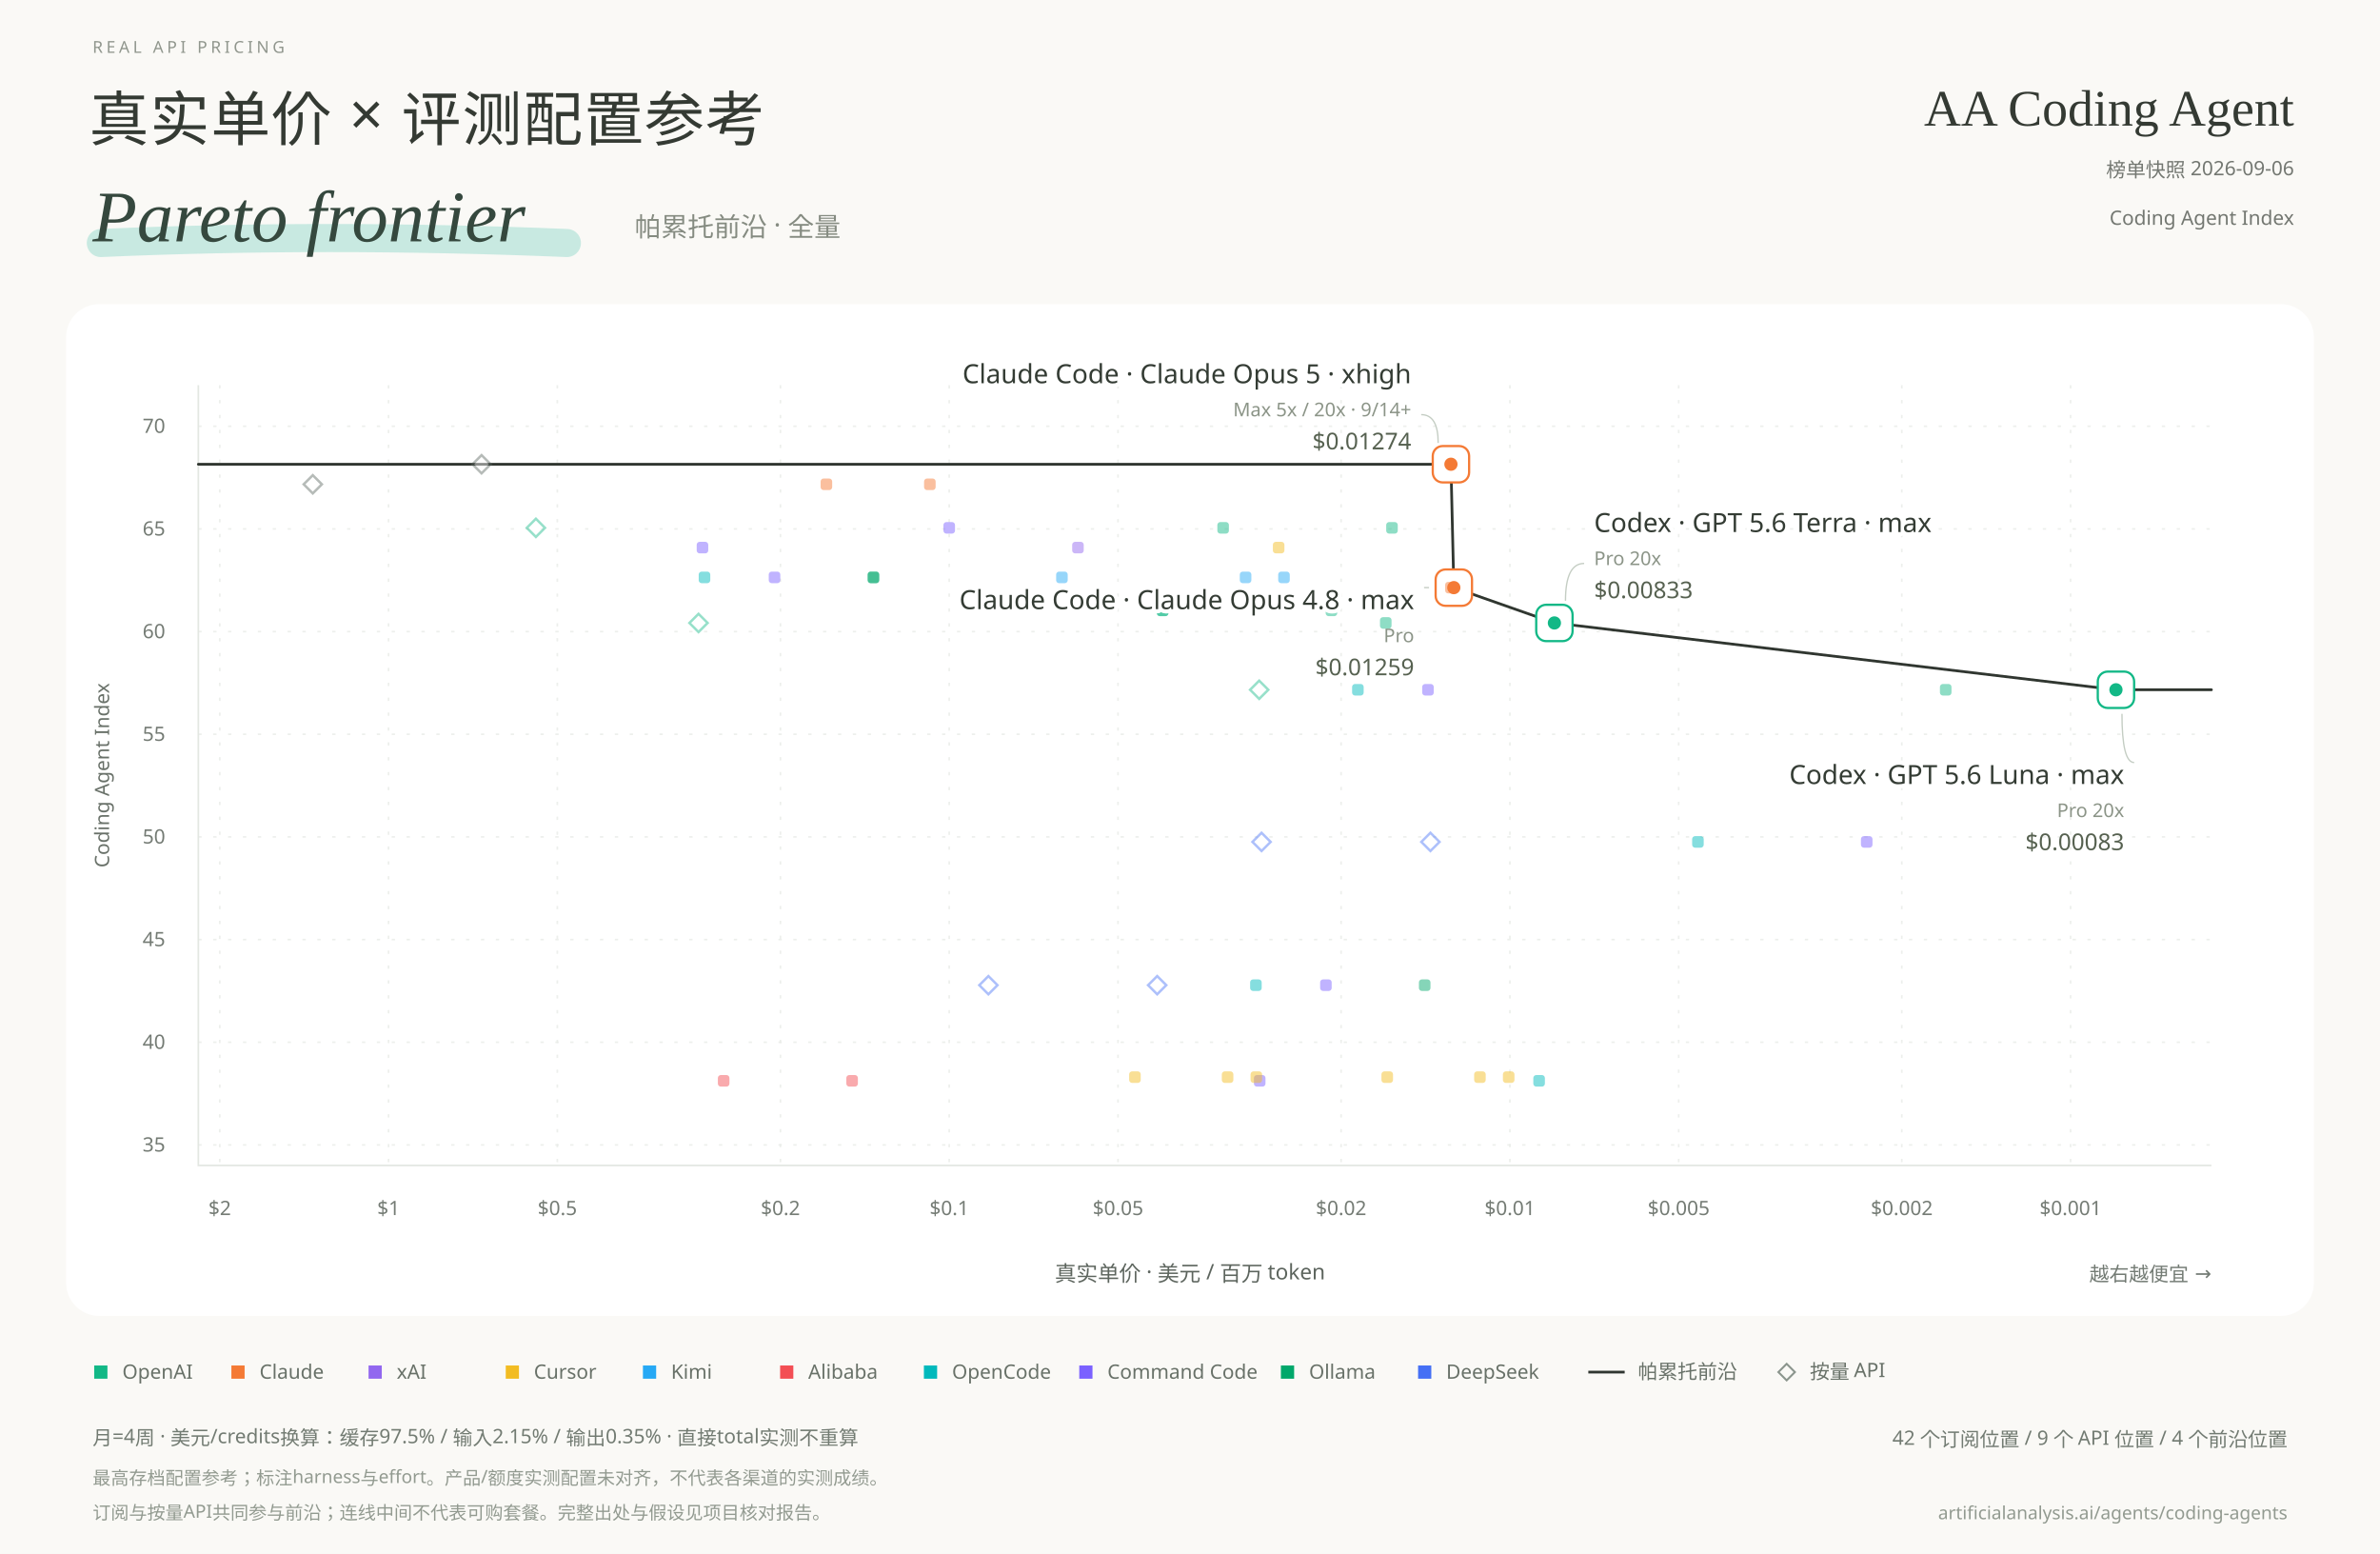
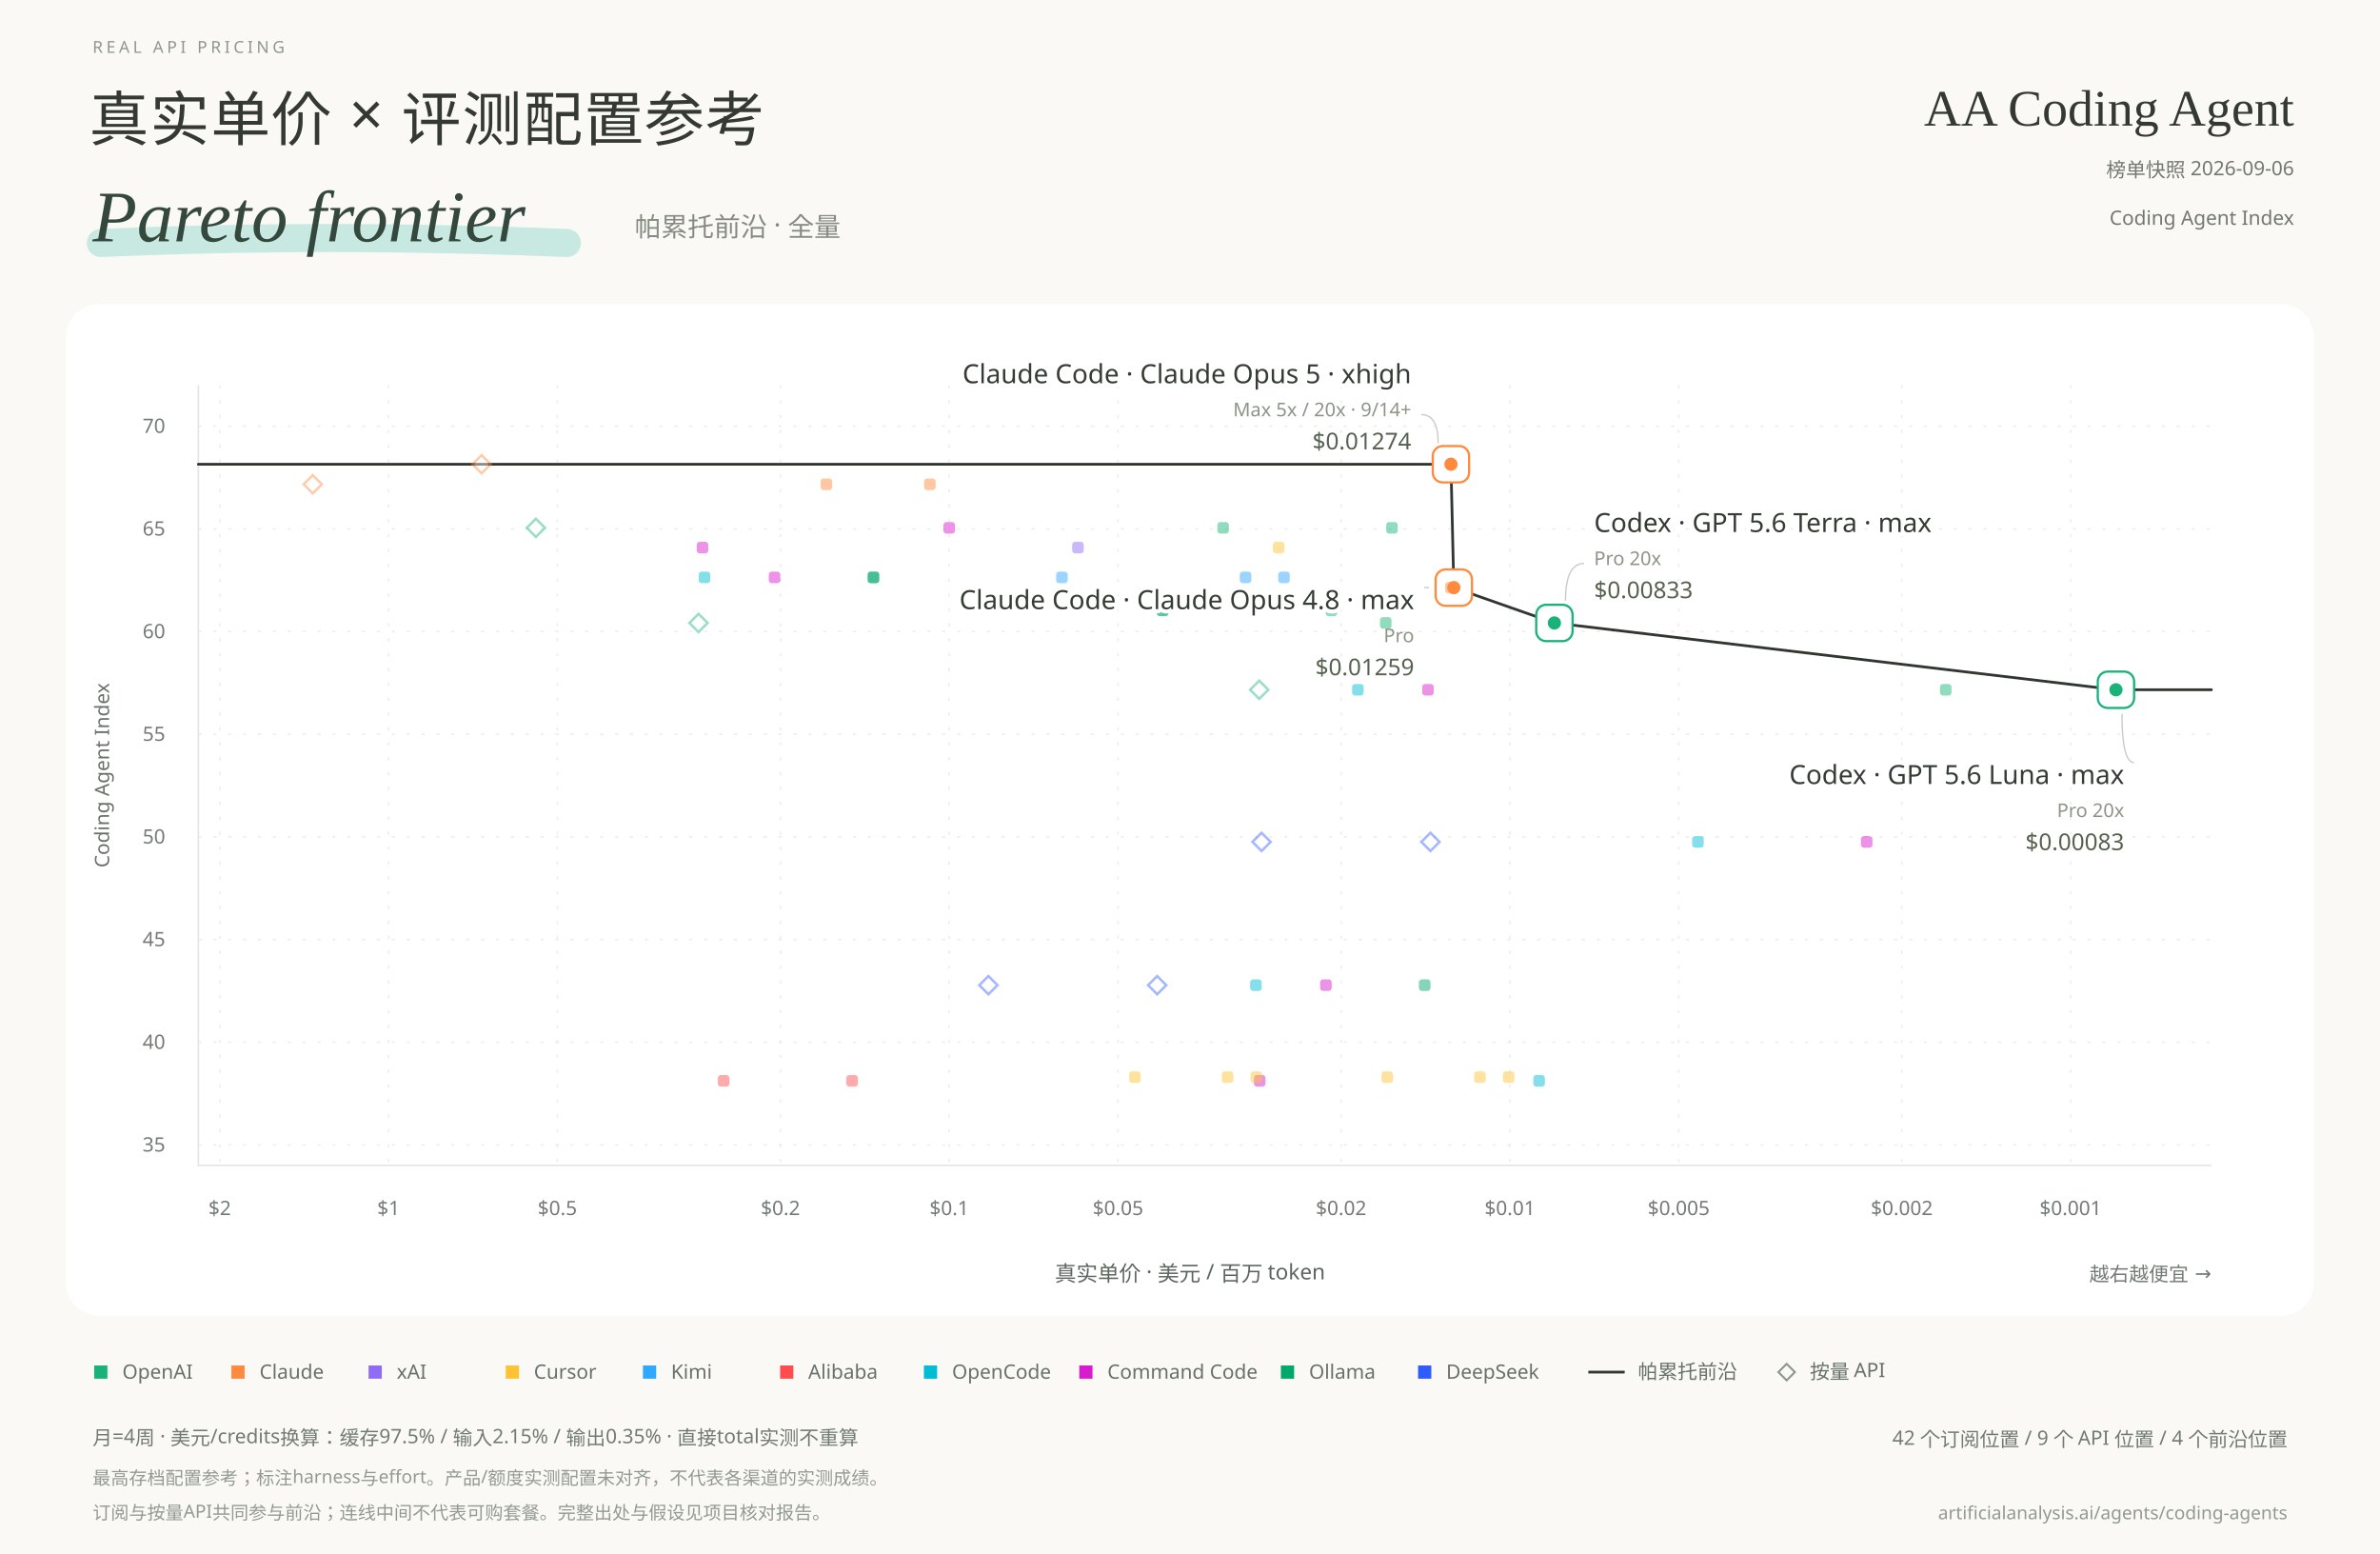
<svg xmlns="http://www.w3.org/2000/svg" width="1440" height="940" viewBox="0 0 1440 940" role="img" aria-labelledby="title desc">
  <style>text{font-family:"Microsoft YaHei","Segoe UI",sans-serif} .serif{font-family:"Times New Roman",serif} .number{font-family:"Segoe UI",sans-serif;font-variant-numeric:tabular-nums} .label-name{paint-order:stroke;stroke:#fff;stroke-width:5px;stroke-linejoin:round} .point:hover{opacity:1}</style>
  <rect width="1440" height="940" fill="#FAF9F6" />
  <text x="56.000" y="32.000" font-size="10" fill="#90968D" text-anchor="start" font-weight="400" letter-spacing="2.1">REAL API PRICING</text>
  <text x="54.000" y="85.000" font-size="36" fill="#343A33" text-anchor="start" font-weight="300" letter-spacing=".8">真实单价 × 评测配置参考</text>
  <path d="M61 147 Q197 141 343 147" stroke="#9FDDD0" stroke-width="17" stroke-linecap="round" opacity=".55" fill="none" />
  <text x="56.000" y="146.000" font-size="44" fill="#35483E" text-anchor="start" font-weight="400" class="serif" font-style="italic">Pareto frontier</text>
  <text x="384.000" y="143.000" font-size="16" fill="#858B81" text-anchor="start" font-weight="300">帕累托前沿 · 全量</text>
  <text x="1388.000" y="76.000" font-size="31" fill="#343A33" text-anchor="end" font-weight="400" class="serif">AA Coding Agent</text>
  <text x="1388.000" y="107.000" font-size="12" fill="#737771" text-anchor="end" font-weight="400">榜单快照  2026-09-06</text>
  <text x="1388.000" y="136.000" font-size="12" fill="#737771" text-anchor="end" font-weight="400">Coding Agent Index</text>
  <rect x="40" y="184" width="1360" height="612" rx="20" fill="#FFFFFF" />
  <path d="M1252.790 233V705" stroke="#E8EBE7" stroke-dasharray="2 7" opacity=".8" />
  <text x="1252.790" y="735.000" font-size="12" fill="#747B74" text-anchor="middle" font-weight="400" class="number">$0.001</text>
  <path d="M1150.670 233V705" stroke="#E8EBE7" stroke-dasharray="2 7" opacity=".8" />
  <text x="1150.670" y="735.000" font-size="12" fill="#747B74" text-anchor="middle" font-weight="400" class="number">$0.002</text>
  <path d="M1015.675 233V705" stroke="#E8EBE7" stroke-dasharray="2 7" opacity=".8" />
  <text x="1015.675" y="735.000" font-size="12" fill="#747B74" text-anchor="middle" font-weight="400" class="number">$0.005</text>
  <path d="M913.555 233V705" stroke="#E8EBE7" stroke-dasharray="2 7" opacity=".8" />
  <text x="913.555" y="735.000" font-size="12" fill="#747B74" text-anchor="middle" font-weight="400" class="number">$0.01</text>
  <path d="M811.436 233V705" stroke="#E8EBE7" stroke-dasharray="2 7" opacity=".8" />
  <text x="811.436" y="735.000" font-size="12" fill="#747B74" text-anchor="middle" font-weight="400" class="number">$0.02</text>
  <path d="M676.441 233V705" stroke="#E8EBE7" stroke-dasharray="2 7" opacity=".8" />
  <text x="676.441" y="735.000" font-size="12" fill="#747B74" text-anchor="middle" font-weight="400" class="number">$0.05</text>
  <path d="M574.321 233V705" stroke="#E8EBE7" stroke-dasharray="2 7" opacity=".8" />
  <text x="574.321" y="735.000" font-size="12" fill="#747B74" text-anchor="middle" font-weight="400" class="number">$0.1</text>
  <path d="M472.201 233V705" stroke="#E8EBE7" stroke-dasharray="2 7" opacity=".8" />
  <text x="472.201" y="735.000" font-size="12" fill="#747B74" text-anchor="middle" font-weight="400" class="number">$0.2</text>
  <path d="M337.206 233V705" stroke="#E8EBE7" stroke-dasharray="2 7" opacity=".8" />
  <text x="337.206" y="735.000" font-size="12" fill="#747B74" text-anchor="middle" font-weight="400" class="number">$0.5</text>
  <path d="M235.086 233V705" stroke="#E8EBE7" stroke-dasharray="2 7" opacity=".8" />
  <text x="235.086" y="735.000" font-size="12" fill="#747B74" text-anchor="middle" font-weight="400" class="number">$1</text>
  <path d="M132.966 233V705" stroke="#E8EBE7" stroke-dasharray="2 7" opacity=".8" />
  <text x="132.966" y="735.000" font-size="12" fill="#747B74" text-anchor="middle" font-weight="400" class="number">$2</text>
  <path d="M120 692.579H1338" stroke="#E8EBE7" stroke-dasharray="2 7" opacity=".8" />
  <text x="100.000" y="696.579" font-size="12" fill="#747B74" text-anchor="end" font-weight="400" class="number">35</text>
  <path d="M120 630.474H1338" stroke="#E8EBE7" stroke-dasharray="2 7" opacity=".8" />
  <text x="100.000" y="634.474" font-size="12" fill="#747B74" text-anchor="end" font-weight="400" class="number">40</text>
  <path d="M120 568.368H1338" stroke="#E8EBE7" stroke-dasharray="2 7" opacity=".8" />
  <text x="100.000" y="572.368" font-size="12" fill="#747B74" text-anchor="end" font-weight="400" class="number">45</text>
  <path d="M120 506.263H1338" stroke="#E8EBE7" stroke-dasharray="2 7" opacity=".8" />
  <text x="100.000" y="510.263" font-size="12" fill="#747B74" text-anchor="end" font-weight="400" class="number">50</text>
  <path d="M120 444.158H1338" stroke="#E8EBE7" stroke-dasharray="2 7" opacity=".8" />
  <text x="100.000" y="448.158" font-size="12" fill="#747B74" text-anchor="end" font-weight="400" class="number">55</text>
  <path d="M120 382.053H1338" stroke="#E8EBE7" stroke-dasharray="2 7" opacity=".8" />
  <text x="100.000" y="386.053" font-size="12" fill="#747B74" text-anchor="end" font-weight="400" class="number">60</text>
  <path d="M120 319.947H1338" stroke="#E8EBE7" stroke-dasharray="2 7" opacity=".8" />
  <text x="100.000" y="323.947" font-size="12" fill="#747B74" text-anchor="end" font-weight="400" class="number">65</text>
  <path d="M120 257.842H1338" stroke="#E8EBE7" stroke-dasharray="2 7" opacity=".8" />
  <text x="100.000" y="261.842" font-size="12" fill="#747B74" text-anchor="end" font-weight="400" class="number">70</text>
  <path d="M120 233V705H1338" fill="none" stroke="#E3E7E2" />
  <text x="66.000" y="469.000" font-size="12" fill="#697169" text-anchor="middle" font-weight="400" transform="rotate(-90 66 469.0)">Coding Agent Index</text>
  <text x="720.000" y="775.000" font-size="13" fill="#5D655E" text-anchor="middle" font-weight="400">真实单价 · 美元 / 百万 token</text>
  <text x="1338.000" y="775.000" font-size="12" fill="#737B74" text-anchor="end" font-weight="400">越右越便宜 →</text>
  <path id="frontier" d="M120.000,280.824 L877.878,280.824 L879.623,355.465 L940.475,376.835 L1280.241,417.253 L1338.000,417.253" fill="none" stroke="#303630" stroke-width="1.65" stroke-linecap="round" stroke-linejoin="round" />
  <g class="point" data-billing="subscription" data-frontier="false" data-price="0.03247" data-score="65.0524" data-x="740.043" data-y="319.297" transform="translate(740.043 319.297)">
-     <rect x="-3.5" y="-3.5" width="7" height="7" rx="1.8" fill="#12B886" opacity=".48" />
+     <rect x="-3.5" y="-3.5" width="7" height="7" rx="1.8" fill="#19B37A" opacity=".48" />
  </g>
  <g class="point" data-billing="subscription" data-frontier="false" data-price="0.01623" data-score="65.0524" data-x="842.208" data-y="319.297" transform="translate(842.208 319.297)">
-     <rect x="-3.5" y="-3.5" width="7" height="7" rx="1.8" fill="#12B886" opacity=".48" />
+     <rect x="-3.5" y="-3.5" width="7" height="7" rx="1.8" fill="#19B37A" opacity=".48" />
  </g>
  <g class="point" data-billing="subscription" data-frontier="true" data-price="0.01259" data-score="62.1405" data-x="879.623" data-y="355.465" transform="translate(879.623 355.465)">
-     <rect x="-11" y="-11" width="22" height="22" rx="6" fill="#FFF" stroke="#F47A35" stroke-width="1.35" />
-     <circle r="4" fill="#F47A35" />
+     <rect x="-11" y="-11" width="22" height="22" rx="6" fill="#FFF" stroke="#FF8A3D" stroke-width="1.35" />
+     <circle r="4" fill="#FF8A3D" />
  </g>
  <g class="point" data-billing="subscription" data-frontier="true" data-price="0.01274" data-score="68.1498" data-x="877.878" data-y="280.824" transform="translate(877.878 280.824)">
-     <rect x="-11" y="-11" width="22" height="22" rx="6" fill="#FFF" stroke="#F47A35" stroke-width="1.35" />
-     <circle r="4" fill="#F47A35" />
+     <rect x="-11" y="-11" width="22" height="22" rx="6" fill="#FFF" stroke="#FF8A3D" stroke-width="1.35" />
+     <circle r="4" fill="#FF8A3D" />
  </g>
  <g class="point" data-billing="subscription" data-frontier="false" data-price="0.02529" data-score="62.6388" data-x="776.861" data-y="349.276" transform="translate(776.861 349.276)">
-     <rect x="-3.5" y="-3.5" width="7" height="7" rx="1.8" fill="#26A9F5" opacity=".48" />
+     <rect x="-3.5" y="-3.5" width="7" height="7" rx="1.8" fill="#2FA8FF" opacity=".48" />
  </g>
  <g class="point" data-billing="subscription" data-frontier="false" data-price="0.06295" data-score="62.6388" data-x="642.508" data-y="349.276" transform="translate(642.508 349.276)">
-     <rect x="-3.5" y="-3.5" width="7" height="7" rx="1.8" fill="#26A9F5" opacity=".48" />
+     <rect x="-3.5" y="-3.5" width="7" height="7" rx="1.8" fill="#2FA8FF" opacity=".48" />
  </g>
  <g class="point" data-billing="subscription" data-frontier="false" data-price="0.02961" data-score="62.6388" data-x="753.627" data-y="349.276" transform="translate(753.627 349.276)">
-     <rect x="-3.5" y="-3.5" width="7" height="7" rx="1.8" fill="#26A9F5" opacity=".48" />
+     <rect x="-3.5" y="-3.5" width="7" height="7" rx="1.8" fill="#2FA8FF" opacity=".48" />
  </g>
  <g class="point" data-billing="subscription" data-frontier="false" data-price="0.14901" data-score="38.1218" data-x="515.560" data-y="653.803" transform="translate(515.560 653.803)">
-     <rect x="-3.5" y="-3.5" width="7" height="7" rx="1.8" fill="#F34E54" opacity=".48" />
+     <rect x="-3.5" y="-3.5" width="7" height="7" rx="1.8" fill="#FF4D4F" opacity=".48" />
  </g>
  <g class="point" data-billing="subscription" data-frontier="false" data-price="0.25253" data-score="38.1218" data-x="437.842" data-y="653.803" transform="translate(437.842 653.803)">
-     <rect x="-3.5" y="-3.5" width="7" height="7" rx="1.8" fill="#F34E54" opacity=".48" />
+     <rect x="-3.5" y="-3.5" width="7" height="7" rx="1.8" fill="#FF4D4F" opacity=".48" />
  </g>
  <g class="point" data-billing="subscription" data-frontier="false" data-price="0.01867" data-score="57.1661" data-x="821.574" data-y="417.253" transform="translate(821.574 417.253)">
-     <rect x="-3.5" y="-3.5" width="7" height="7" rx="1.8" fill="#00B9BC" opacity=".48" />
+     <rect x="-3.5" y="-3.5" width="7" height="7" rx="1.8" fill="#00BCD4" opacity=".48" />
  </g>
  <g class="point" data-billing="subscription" data-frontier="false" data-price="0.27322" data-score="62.6388" data-x="426.241" data-y="349.276" transform="translate(426.241 349.276)">
-     <rect x="-3.5" y="-3.5" width="7" height="7" rx="1.8" fill="#00B9BC" opacity=".48" />
+     <rect x="-3.5" y="-3.5" width="7" height="7" rx="1.8" fill="#00BCD4" opacity=".48" />
  </g>
  <g class="point" data-billing="subscription" data-frontier="false" data-price="0.00887" data-score="38.1218" data-x="931.221" data-y="653.803" transform="translate(931.221 653.803)">
-     <rect x="-3.5" y="-3.5" width="7" height="7" rx="1.8" fill="#00B9BC" opacity=".48" />
+     <rect x="-3.5" y="-3.5" width="7" height="7" rx="1.8" fill="#00BCD4" opacity=".48" />
  </g>
  <g class="point" data-billing="subscription" data-frontier="false" data-price="0.02838" data-score="42.7797" data-x="759.878" data-y="595.947" transform="translate(759.878 595.947)">
-     <rect x="-3.5" y="-3.5" width="7" height="7" rx="1.8" fill="#00B9BC" opacity=".48" />
+     <rect x="-3.5" y="-3.5" width="7" height="7" rx="1.8" fill="#00BCD4" opacity=".48" />
  </g>
  <g class="point" data-billing="subscription" data-frontier="false" data-price="0.00462" data-score="49.7576" data-x="1027.320" data-y="509.274" transform="translate(1027.320 509.274)">
-     <rect x="-3.5" y="-3.5" width="7" height="7" rx="1.8" fill="#00B9BC" opacity=".48" />
+     <rect x="-3.5" y="-3.5" width="7" height="7" rx="1.8" fill="#00BCD4" opacity=".48" />
  </g>
  <g class="point" data-billing="subscription" data-frontier="false" data-price="0.1" data-score="65.0524" data-x="574.321" data-y="319.297" transform="translate(574.321 319.297)">
-     <rect x="-3.5" y="-3.5" width="7" height="7" rx="1.8" fill="#7B61FF" opacity=".48" />
+     <rect x="-3.5" y="-3.5" width="7" height="7" rx="1.8" fill="#D81BCC" opacity=".48" />
  </g>
  <g class="point" data-billing="subscription" data-frontier="false" data-price="0.00231" data-score="49.7576" data-x="1129.440" data-y="509.274" transform="translate(1129.440 509.274)">
-     <rect x="-3.5" y="-3.5" width="7" height="7" rx="1.8" fill="#7B61FF" opacity=".48" />
+     <rect x="-3.5" y="-3.5" width="7" height="7" rx="1.8" fill="#D81BCC" opacity=".48" />
  </g>
  <g class="point" data-billing="subscription" data-frontier="false" data-price="0.02794" data-score="38.1218" data-x="762.180" data-y="653.803" transform="translate(762.180 653.803)">
-     <rect x="-3.5" y="-3.5" width="7" height="7" rx="1.8" fill="#7B61FF" opacity=".48" />
+     <rect x="-3.5" y="-3.5" width="7" height="7" rx="1.8" fill="#D81BCC" opacity=".48" />
  </g>
  <g class="point" data-billing="subscription" data-frontier="false" data-price="0.02129" data-score="42.7797" data-x="802.227" data-y="595.947" transform="translate(802.227 595.947)">
-     <rect x="-3.5" y="-3.5" width="7" height="7" rx="1.8" fill="#7B61FF" opacity=".48" />
+     <rect x="-3.5" y="-3.5" width="7" height="7" rx="1.8" fill="#D81BCC" opacity=".48" />
  </g>
  <g class="point" data-billing="subscription" data-frontier="false" data-price="0.014" data-score="57.1661" data-x="863.984" data-y="417.253" transform="translate(863.984 417.253)">
-     <rect x="-3.5" y="-3.5" width="7" height="7" rx="1.8" fill="#7B61FF" opacity=".48" />
+     <rect x="-3.5" y="-3.5" width="7" height="7" rx="1.8" fill="#D81BCC" opacity=".48" />
  </g>
  <g class="point" data-billing="subscription" data-frontier="false" data-price="0.20492" data-score="62.6388" data-x="468.621" data-y="349.276" transform="translate(468.621 349.276)">
-     <rect x="-3.5" y="-3.5" width="7" height="7" rx="1.8" fill="#7B61FF" opacity=".48" />
+     <rect x="-3.5" y="-3.5" width="7" height="7" rx="1.8" fill="#D81BCC" opacity=".48" />
  </g>
  <g class="point" data-billing="subscription" data-frontier="false" data-price="0.27548" data-score="64.09" data-x="425.027" data-y="331.251" transform="translate(425.027 331.251)">
-     <rect x="-3.5" y="-3.5" width="7" height="7" rx="1.8" fill="#7B61FF" opacity=".48" />
+     <rect x="-3.5" y="-3.5" width="7" height="7" rx="1.8" fill="#D81BCC" opacity=".48" />
  </g>
  <g class="point" data-billing="subscription" data-frontier="false" data-price="0.01419" data-score="42.7797" data-x="861.998" data-y="595.947" transform="translate(861.998 595.947)">
    <rect x="-3.5" y="-3.5" width="7" height="7" rx="1.8" fill="#00A86B" opacity=".48" />
  </g>
  <g class="point" data-billing="subscription" data-frontier="false" data-price="0.13652" data-score="62.6388" data-x="528.458" data-y="349.276" transform="translate(528.458 349.276)">
    <rect x="-3.5" y="-3.5" width="7" height="7" rx="1.8" fill="#00A86B" opacity=".48" />
  </g>
  <g class="point" data-billing="subscription" data-frontier="false" data-price="0.1365" data-score="62.6388" data-x="528.479" data-y="349.276" transform="translate(528.479 349.276)">
    <rect x="-3.5" y="-3.5" width="7" height="7" rx="1.8" fill="#00A86B" opacity=".48" />
  </g>
  <g class="point" data-billing="subscription" data-frontier="false" data-price="0.01665" data-score="60.4201" data-x="838.444" data-y="376.835" transform="translate(838.444 376.835)">
-     <rect x="-3.5" y="-3.5" width="7" height="7" rx="1.8" fill="#12B886" opacity=".48" />
+     <rect x="-3.5" y="-3.5" width="7" height="7" rx="1.8" fill="#19B37A" opacity=".48" />
  </g>
  <g class="point" data-billing="subscription" data-frontier="false" data-price="0.00167" data-score="57.1661" data-x="1177.237" data-y="417.253" transform="translate(1177.237 417.253)">
-     <rect x="-3.5" y="-3.5" width="7" height="7" rx="1.8" fill="#12B886" opacity=".48" />
+     <rect x="-3.5" y="-3.5" width="7" height="7" rx="1.8" fill="#19B37A" opacity=".48" />
  </g>
  <g class="point" data-billing="subscription" data-frontier="false" data-price="0.04162" data-score="61.0333" data-x="703.467" data-y="369.218" transform="translate(703.467 369.218)">
-     <rect x="-3.5" y="-3.5" width="7" height="7" rx="1.8" fill="#12B886" opacity=".48" />
+     <rect x="-3.5" y="-3.5" width="7" height="7" rx="1.8" fill="#19B37A" opacity=".48" />
  </g>
  <g class="point" data-billing="subscription" data-frontier="false" data-price="0.04163" data-score="61.0333" data-x="703.431" data-y="369.218" transform="translate(703.431 369.218)">
-     <rect x="-3.5" y="-3.5" width="7" height="7" rx="1.8" fill="#12B886" opacity=".48" />
+     <rect x="-3.5" y="-3.5" width="7" height="7" rx="1.8" fill="#19B37A" opacity=".48" />
  </g>
  <g class="point" data-billing="subscription" data-frontier="true" data-price="0.00833" data-score="60.4201" data-x="940.475" data-y="376.835" transform="translate(940.475 376.835)">
-     <rect x="-11" y="-11" width="22" height="22" rx="6" fill="#FFF" stroke="#12B886" stroke-width="1.35" />
-     <circle r="4" fill="#12B886" />
+     <rect x="-11" y="-11" width="22" height="22" rx="6" fill="#FFF" stroke="#19B37A" stroke-width="1.35" />
+     <circle r="4" fill="#19B37A" />
  </g>
  <g class="point" data-billing="subscription" data-frontier="true" data-price="0.00083" data-score="57.1661" data-x="1280.241" data-y="417.253" transform="translate(1280.241 417.253)">
-     <rect x="-11" y="-11" width="22" height="22" rx="6" fill="#FFF" stroke="#12B886" stroke-width="1.35" />
-     <circle r="4" fill="#12B886" />
+     <rect x="-11" y="-11" width="22" height="22" rx="6" fill="#FFF" stroke="#19B37A" stroke-width="1.35" />
+     <circle r="4" fill="#19B37A" />
  </g>
  <g class="point" data-billing="subscription" data-frontier="false" data-price="0.02081" data-score="61.0333" data-x="805.586" data-y="369.218" transform="translate(805.586 369.218)">
-     <rect x="-3.5" y="-3.5" width="7" height="7" rx="1.8" fill="#12B886" opacity=".48" />
+     <rect x="-3.5" y="-3.5" width="7" height="7" rx="1.8" fill="#19B37A" opacity=".48" />
  </g>
  <g class="point" data-billing="subscription" data-frontier="false" data-price="0.01274" data-score="62.1405" data-x="877.878" data-y="355.465" transform="translate(877.878 355.465)">
-     <rect x="-3.5" y="-3.5" width="7" height="7" rx="1.8" fill="#F47A35" opacity=".48" />
+     <rect x="-3.5" y="-3.5" width="7" height="7" rx="1.8" fill="#FF8A3D" opacity=".48" />
  </g>
  <g class="point" data-billing="subscription" data-frontier="false" data-price="0.1656" data-score="67.1728" data-x="500.008" data-y="292.959" transform="translate(500.008 292.959)">
-     <rect x="-3.5" y="-3.5" width="7" height="7" rx="1.8" fill="#F47A35" opacity=".48" />
+     <rect x="-3.5" y="-3.5" width="7" height="7" rx="1.8" fill="#FF8A3D" opacity=".48" />
  </g>
  <g class="point" data-billing="subscription" data-frontier="false" data-price="0.10828" data-score="67.1728" data-x="562.601" data-y="292.959" transform="translate(562.601 292.959)">
-     <rect x="-3.5" y="-3.5" width="7" height="7" rx="1.8" fill="#F47A35" opacity=".48" />
+     <rect x="-3.5" y="-3.5" width="7" height="7" rx="1.8" fill="#FF8A3D" opacity=".48" />
  </g>
  <g class="point" data-billing="subscription" data-frontier="false" data-price="0.01005" data-score="38.3008" data-x="912.820" data-y="651.580" transform="translate(912.820 651.580)">
-     <rect x="-3.5" y="-3.5" width="7" height="7" rx="1.8" fill="#F2BC22" opacity=".48" />
+     <rect x="-3.5" y="-3.5" width="7" height="7" rx="1.8" fill="#FFC233" opacity=".48" />
  </g>
  <g class="point" data-billing="subscription" data-frontier="false" data-price="0.02585" data-score="64.09" data-x="773.634" data-y="331.251" transform="translate(773.634 331.251)">
-     <rect x="-3.5" y="-3.5" width="7" height="7" rx="1.8" fill="#F2BC22" opacity=".48" />
+     <rect x="-3.5" y="-3.5" width="7" height="7" rx="1.8" fill="#FFC233" opacity=".48" />
  </g>
  <g class="point" data-billing="subscription" data-frontier="false" data-price="0.01655" data-score="38.3008" data-x="839.331" data-y="651.580" transform="translate(839.331 651.580)">
-     <rect x="-3.5" y="-3.5" width="7" height="7" rx="1.8" fill="#F2BC22" opacity=".48" />
+     <rect x="-3.5" y="-3.5" width="7" height="7" rx="1.8" fill="#FFC233" opacity=".48" />
  </g>
  <g class="point" data-billing="subscription" data-frontier="false" data-price="0.01131" data-score="38.3008" data-x="895.419" data-y="651.580" transform="translate(895.419 651.580)">
-     <rect x="-3.5" y="-3.5" width="7" height="7" rx="1.8" fill="#F2BC22" opacity=".48" />
+     <rect x="-3.5" y="-3.5" width="7" height="7" rx="1.8" fill="#FFC233" opacity=".48" />
  </g>
  <g class="point" data-billing="subscription" data-frontier="false" data-price="0.05894" data-score="64.09" data-x="652.206" data-y="331.251" transform="translate(652.206 331.251)">
-     <rect x="-3.5" y="-3.5" width="7" height="7" rx="1.8" fill="#9267EF" opacity=".48" />
+     <rect x="-3.5" y="-3.5" width="7" height="7" rx="1.8" fill="#8E6CF7" opacity=".48" />
  </g>
  <g class="point" data-billing="subscription" data-frontier="false" data-price="0.02833" data-score="38.3008" data-x="760.138" data-y="651.580" transform="translate(760.138 651.580)">
-     <rect x="-3.5" y="-3.5" width="7" height="7" rx="1.8" fill="#F2BC22" opacity=".48" />
+     <rect x="-3.5" y="-3.5" width="7" height="7" rx="1.8" fill="#FFC233" opacity=".48" />
  </g>
  <g class="point" data-billing="subscription" data-frontier="false" data-price="0.04664" data-score="38.3008" data-x="686.689" data-y="651.580" transform="translate(686.689 651.580)">
-     <rect x="-3.5" y="-3.5" width="7" height="7" rx="1.8" fill="#F2BC22" opacity=".48" />
+     <rect x="-3.5" y="-3.5" width="7" height="7" rx="1.8" fill="#FFC233" opacity=".48" />
  </g>
  <g class="point" data-billing="subscription" data-frontier="false" data-price="0.03188" data-score="38.3008" data-x="742.744" data-y="651.580" transform="translate(742.744 651.580)">
-     <rect x="-3.5" y="-3.5" width="7" height="7" rx="1.8" fill="#F2BC22" opacity=".48" />
+     <rect x="-3.5" y="-3.5" width="7" height="7" rx="1.8" fill="#FFC233" opacity=".48" />
  </g>
  <g class="point" data-billing="metered" data-frontier="false" data-price="0.01386" data-score="49.7576" data-x="865.464" data-y="509.274" transform="translate(865.464 509.274)">
-     <path d="M0 -5.5L5.5 0 0 5.5 -5.5 0Z" fill="white" stroke="#4570F5" stroke-width="1.5" opacity=".44" />
+     <path d="M0 -5.5L5.5 0 0 5.5 -5.5 0Z" fill="white" stroke="#2F5BFF" stroke-width="1.5" opacity=".44" />
  </g>
  <g class="point" data-billing="metered" data-frontier="false" data-price="0.02773" data-score="49.7576" data-x="763.291" data-y="509.274" transform="translate(763.291 509.274)">
-     <path d="M0 -5.5L5.5 0 0 5.5 -5.5 0Z" fill="white" stroke="#4570F5" stroke-width="1.5" opacity=".44" />
+     <path d="M0 -5.5L5.5 0 0 5.5 -5.5 0Z" fill="white" stroke="#2F5BFF" stroke-width="1.5" opacity=".44" />
  </g>
  <g class="point" data-billing="metered" data-frontier="false" data-price="0.04257" data-score="42.7797" data-x="700.142" data-y="595.947" transform="translate(700.142 595.947)">
-     <path d="M0 -5.5L5.5 0 0 5.5 -5.5 0Z" fill="white" stroke="#4570F5" stroke-width="1.5" opacity=".44" />
+     <path d="M0 -5.5L5.5 0 0 5.5 -5.5 0Z" fill="white" stroke="#2F5BFF" stroke-width="1.5" opacity=".44" />
  </g>
  <g class="point" data-billing="metered" data-frontier="false" data-price="0.08514" data-score="42.7797" data-x="598.022" data-y="595.947" transform="translate(598.022 595.947)">
-     <path d="M0 -5.5L5.5 0 0 5.5 -5.5 0Z" fill="white" stroke="#4570F5" stroke-width="1.5" opacity=".44" />
+     <path d="M0 -5.5L5.5 0 0 5.5 -5.5 0Z" fill="white" stroke="#2F5BFF" stroke-width="1.5" opacity=".44" />
  </g>
  <g class="point" data-billing="metered" data-frontier="false" data-price="0.546" data-score="65.0524" data-x="324.240" data-y="319.297" transform="translate(324.240 319.297)">
-     <path d="M0 -5.5L5.5 0 0 5.5 -5.5 0Z" fill="white" stroke="#12B886" stroke-width="1.5" opacity=".44" />
+     <path d="M0 -5.5L5.5 0 0 5.5 -5.5 0Z" fill="white" stroke="#19B37A" stroke-width="1.5" opacity=".44" />
  </g>
  <g class="point" data-billing="metered" data-frontier="false" data-price="0.6825" data-score="68.1498" data-x="291.364" data-y="280.824" transform="translate(291.364 280.824)">
-     <path d="M0 -5.5L5.5 0 0 5.5 -5.5 0Z" fill="white" stroke="#58655E" stroke-width="1.5" opacity=".44" />
+     <path d="M0 -5.5L5.5 0 0 5.5 -5.5 0Z" fill="white" stroke="#FF8A3D" stroke-width="1.5" opacity=".44" />
  </g>
  <g class="point" data-billing="metered" data-frontier="false" data-price="1.365" data-score="67.1728" data-x="189.245" data-y="292.959" transform="translate(189.245 292.959)">
-     <path d="M0 -5.5L5.5 0 0 5.5 -5.5 0Z" fill="white" stroke="#58655E" stroke-width="1.5" opacity=".44" />
+     <path d="M0 -5.5L5.5 0 0 5.5 -5.5 0Z" fill="white" stroke="#FF8A3D" stroke-width="1.5" opacity=".44" />
  </g>
  <g class="point" data-billing="metered" data-frontier="false" data-price="0.28" data-score="60.4201" data-x="422.629" data-y="376.835" transform="translate(422.629 376.835)">
-     <path d="M0 -5.5L5.5 0 0 5.5 -5.5 0Z" fill="white" stroke="#12B886" stroke-width="1.5" opacity=".44" />
+     <path d="M0 -5.5L5.5 0 0 5.5 -5.5 0Z" fill="white" stroke="#19B37A" stroke-width="1.5" opacity=".44" />
  </g>
  <g class="point" data-billing="metered" data-frontier="false" data-price="0.028" data-score="57.1661" data-x="761.864" data-y="417.253" transform="translate(761.864 417.253)">
-     <path d="M0 -5.5L5.5 0 0 5.5 -5.5 0Z" fill="white" stroke="#12B886" stroke-width="1.5" opacity=".44" />
+     <path d="M0 -5.5L5.5 0 0 5.5 -5.5 0Z" fill="white" stroke="#19B37A" stroke-width="1.5" opacity=".44" />
  </g>
  <g class="front-label" data-model="claude-opus-5">
    <path d="M870.161,267.961Q870.161,250.824 859.878,250.824" stroke="#C4CDC3" stroke-width=".8" fill="none" />
    <text x="853.878" y="231.824" font-size="16" fill="#343C34" text-anchor="end" font-weight="400" class="label-name">Claude Code · Claude Opus 5 · xhigh</text>
    <text x="853.878" y="251.824" font-size="11.5" fill="#8B9487" text-anchor="end" font-weight="400">Max 5x / 20x · 9/14+</text>
    <text x="853.878" y="271.824" font-size="14" fill="#566150" text-anchor="end" font-weight="400" class="number">$0.01274</text>
  </g>
  <g class="front-label" data-model="claude-opus-4.8">
    <path d="M864.623,355.465Q864.623,355.465 861.623,355.465" stroke="#C4CDC3" stroke-width=".8" fill="none" />
    <text x="855.623" y="368.465" font-size="16" fill="#343C34" text-anchor="end" font-weight="400" class="label-name">Claude Code · Claude Opus 4.8 · max</text>
    <text x="855.623" y="388.465" font-size="11.5" fill="#8B9487" text-anchor="end" font-weight="400">Pro</text>
    <text x="855.623" y="408.465" font-size="14" fill="#566150" text-anchor="end" font-weight="400" class="number">$0.01259</text>
  </g>
  <g class="front-label" data-model="gpt-5.6-terra">
    <path d="M947.183,363.418Q947.183,340.835 958.475,340.835" stroke="#C4CDC3" stroke-width=".8" fill="none" />
    <text x="964.475" y="321.835" font-size="16" fill="#343C34" text-anchor="start" font-weight="400" class="label-name">Codex · GPT 5.6 Terra · max</text>
    <text x="964.475" y="341.835" font-size="11.5" fill="#8B9487" text-anchor="start" font-weight="400">Pro 20x</text>
    <text x="964.475" y="361.835" font-size="14" fill="#566150" text-anchor="start" font-weight="400" class="number">$0.00833</text>
  </g>
  <g class="front-label" data-model="gpt-5.6-luna">
    <path d="M1283.879,431.805Q1283.879,461.253 1291.241,461.253" stroke="#C4CDC3" stroke-width=".8" fill="none" />
    <text x="1285.241" y="474.253" font-size="16" fill="#343C34" text-anchor="end" font-weight="400" class="label-name">Codex · GPT 5.6 Luna · max</text>
    <text x="1285.241" y="494.253" font-size="11.5" fill="#8B9487" text-anchor="end" font-weight="400">Pro 20x</text>
    <text x="1285.241" y="514.253" font-size="14" fill="#566150" text-anchor="end" font-weight="400" class="number">$0.00083</text>
  </g>
-   <rect x="57" y="826" width="8" height="8" fill="#12B886" />
+   <rect x="57" y="826" width="8" height="8" fill="#19B37A" />
  <text x="74.000" y="834.000" font-size="12" fill="#687168" text-anchor="start" font-weight="400">OpenAI</text>
-   <rect x="140" y="826" width="8" height="8" fill="#F47A35" />
+   <rect x="140" y="826" width="8" height="8" fill="#FF8A3D" />
  <text x="157.000" y="834.000" font-size="12" fill="#687168" text-anchor="start" font-weight="400">Claude</text>
-   <rect x="223" y="826" width="8" height="8" fill="#9267EF" />
+   <rect x="223" y="826" width="8" height="8" fill="#8E6CF7" />
  <text x="240.000" y="834.000" font-size="12" fill="#687168" text-anchor="start" font-weight="400">xAI</text>
-   <rect x="306" y="826" width="8" height="8" fill="#F2BC22" />
+   <rect x="306" y="826" width="8" height="8" fill="#FFC233" />
  <text x="323.000" y="834.000" font-size="12" fill="#687168" text-anchor="start" font-weight="400">Cursor</text>
-   <rect x="389" y="826" width="8" height="8" fill="#26A9F5" />
+   <rect x="389" y="826" width="8" height="8" fill="#2FA8FF" />
  <text x="406.000" y="834.000" font-size="12" fill="#687168" text-anchor="start" font-weight="400">Kimi</text>
-   <rect x="472" y="826" width="8" height="8" fill="#F34E54" />
+   <rect x="472" y="826" width="8" height="8" fill="#FF4D4F" />
  <text x="489.000" y="834.000" font-size="12" fill="#687168" text-anchor="start" font-weight="400">Alibaba</text>
-   <rect x="559" y="826" width="8" height="8" fill="#00B9BC" />
+   <rect x="559" y="826" width="8" height="8" fill="#00BCD4" />
  <text x="576.000" y="834.000" font-size="12" fill="#687168" text-anchor="start" font-weight="400">OpenCode</text>
-   <rect x="653" y="826" width="8" height="8" fill="#7B61FF" />
+   <rect x="653" y="826" width="8" height="8" fill="#D81BCC" />
  <text x="670.000" y="834.000" font-size="12" fill="#687168" text-anchor="start" font-weight="400">Command Code</text>
  <rect x="775" y="826" width="8" height="8" fill="#00A86B" />
  <text x="792.000" y="834.000" font-size="12" fill="#687168" text-anchor="start" font-weight="400">Ollama</text>
-   <rect x="858" y="826" width="8" height="8" fill="#4570F5" />
+   <rect x="858" y="826" width="8" height="8" fill="#2F5BFF" />
  <text x="875.000" y="834.000" font-size="12" fill="#687168" text-anchor="start" font-weight="400">DeepSeek</text>
  <path d="M961 830h22" stroke="#303630" stroke-width="1.65" />
  <text x="991.000" y="834.000" font-size="12" fill="#687168" text-anchor="start" font-weight="400">帕累托前沿</text>
  <path d="M1081 825l5 5-5 5-5-5Z" fill="none" stroke="#8B958D" stroke-width="1.2" />
  <text x="1095.000" y="834.000" font-size="12" fill="#687168" text-anchor="start" font-weight="400">按量 API</text>
  <text x="56.000" y="874.000" font-size="12" fill="#727B72" text-anchor="start" font-weight="400">月=4周 · 美元/credits换算：缓存97.5% / 输入2.15% / 输出0.35% · 直接total实测不重算</text>
  <text x="1384.000" y="874.000" font-size="12" fill="#727B72" text-anchor="end" font-weight="400">42 个订阅位置 / 9 个 API 位置 / 4 个前沿位置</text>
  <text x="56.000" y="898.000" font-size="11" fill="#929A90" text-anchor="start" font-weight="400">最高存档配置参考；标注harness与effort。产品/额度实测配置未对齐，不代表各渠道的实测成绩。</text>
  <text x="56.000" y="919.000" font-size="11" fill="#929A90" text-anchor="start" font-weight="400">订阅与按量API共同参与前沿；连线中间不代表可购套餐。完整出处与假设见项目核对报告。</text>
  <text x="1384.000" y="919.000" font-size="11" fill="#929A90" text-anchor="end" font-weight="400">artificialanalysis.ai/agents/coding-agents</text>
</svg>
